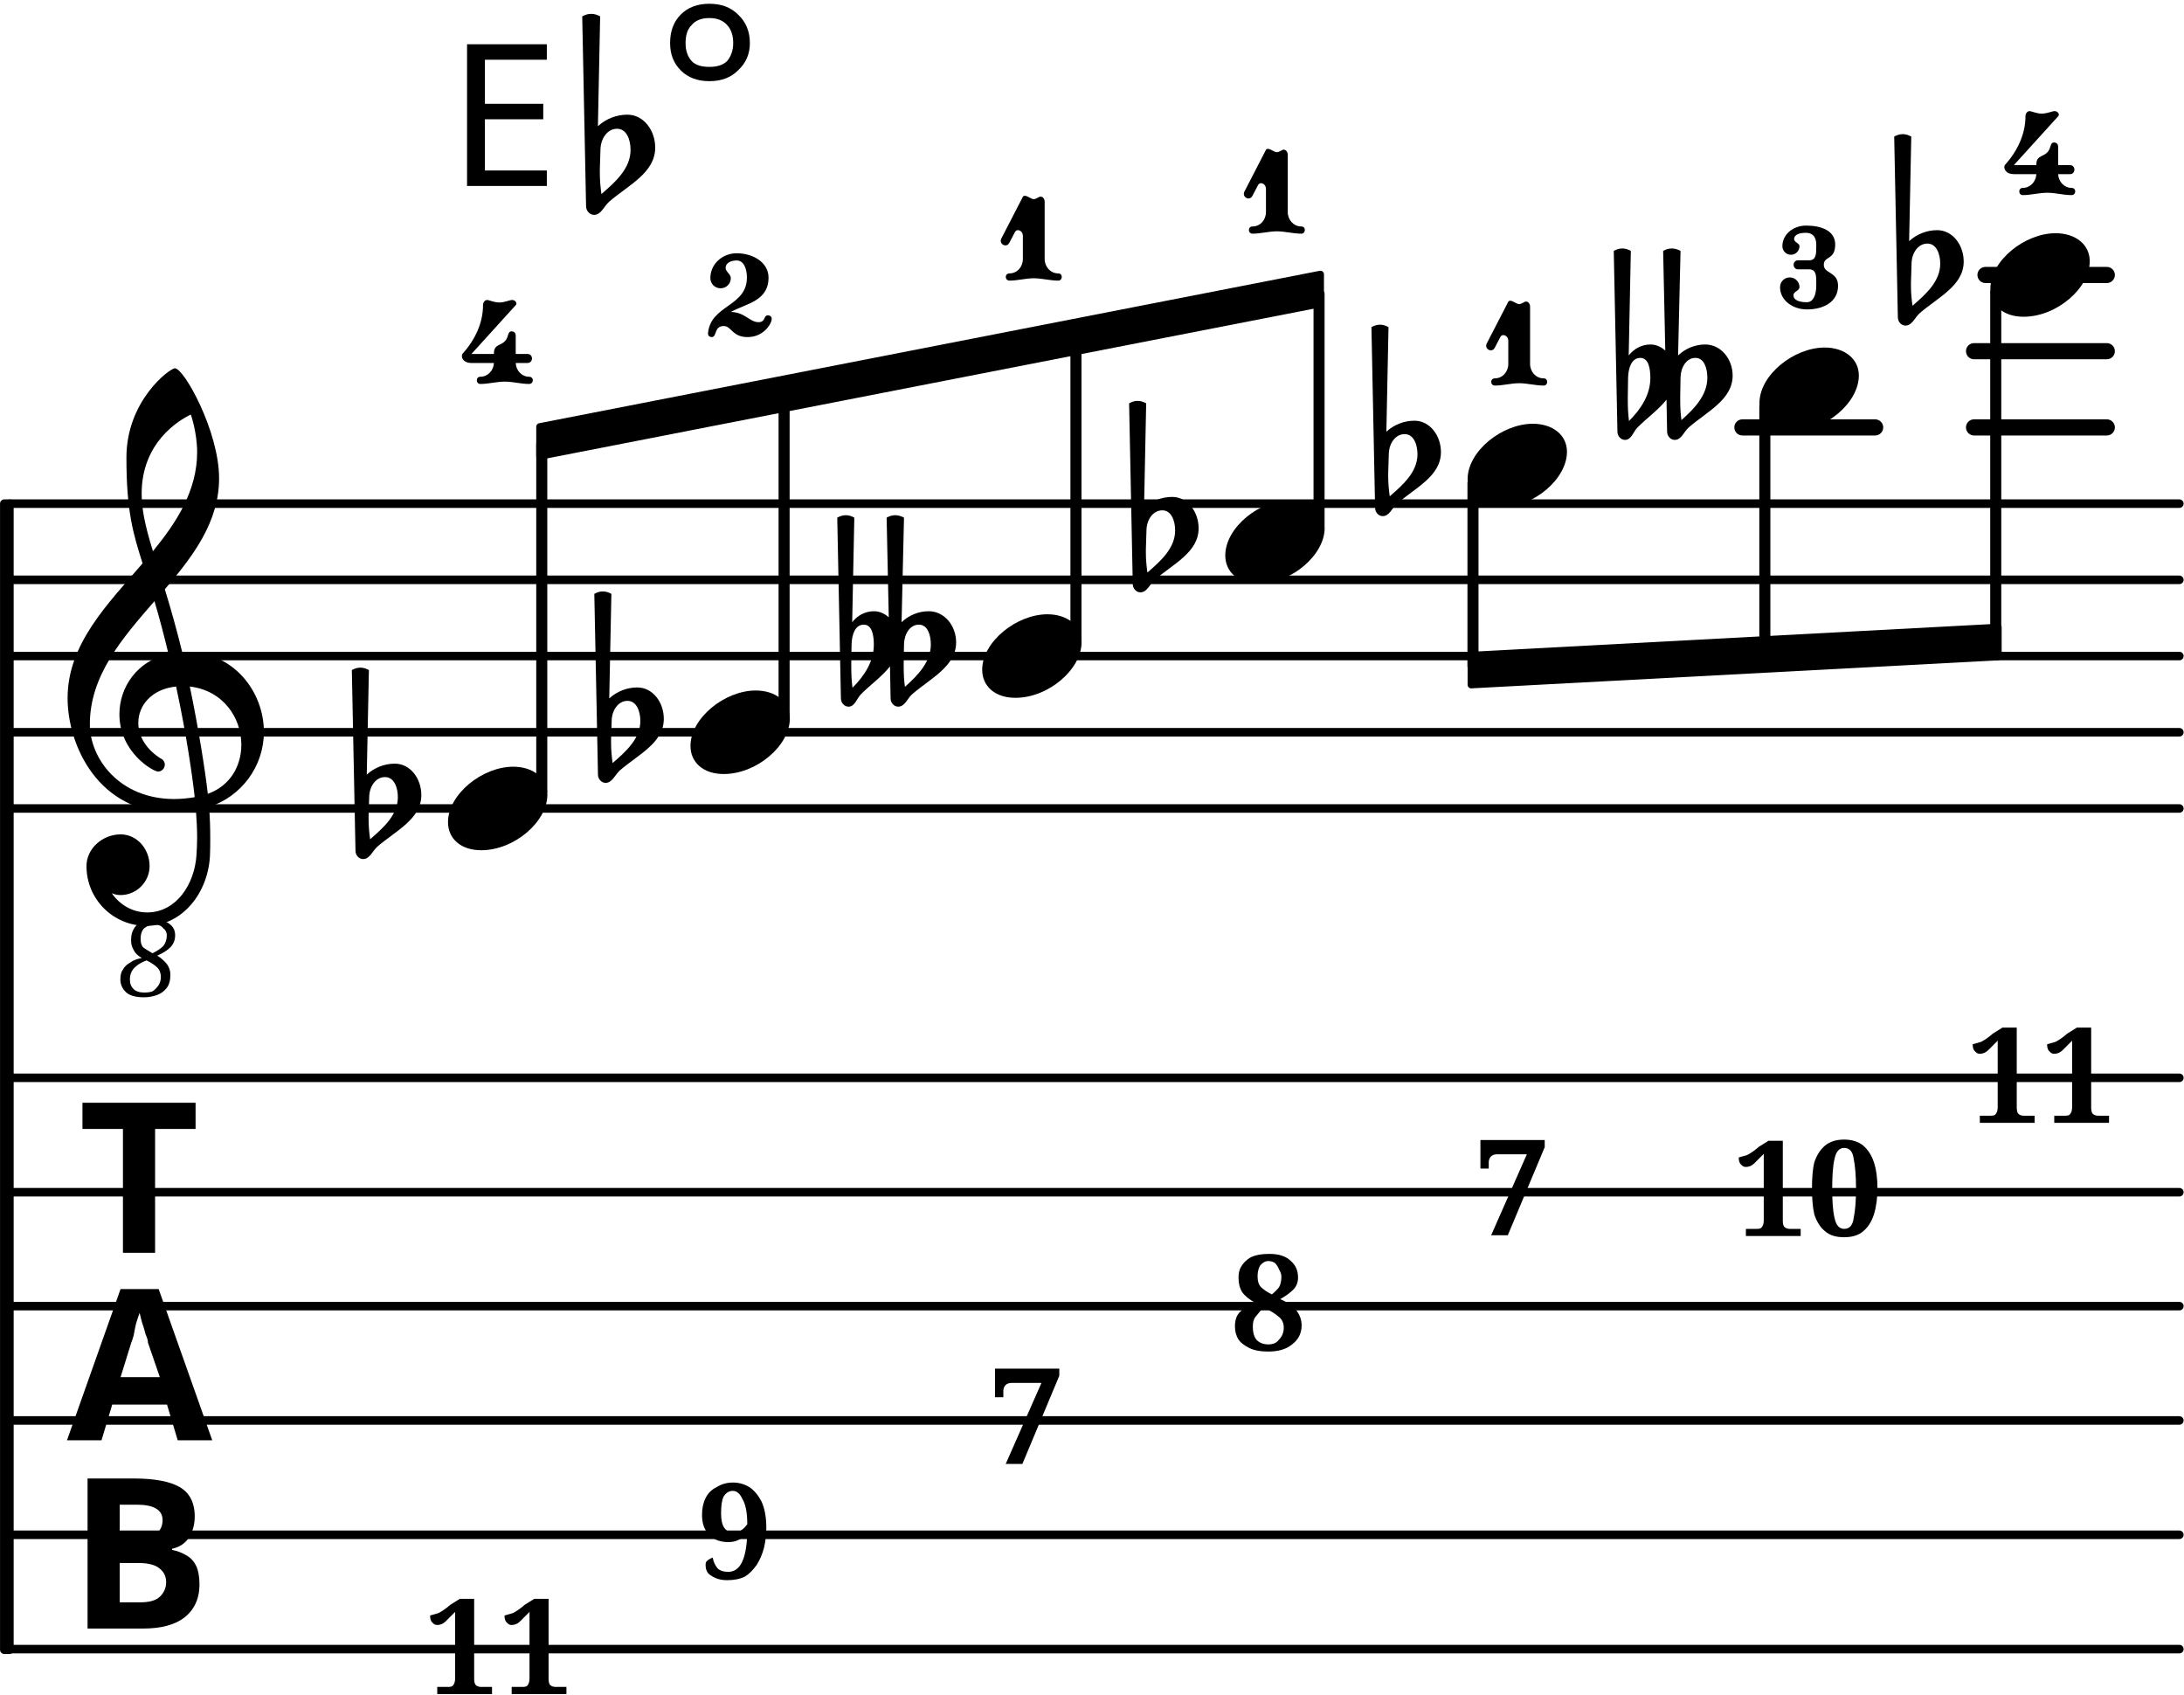
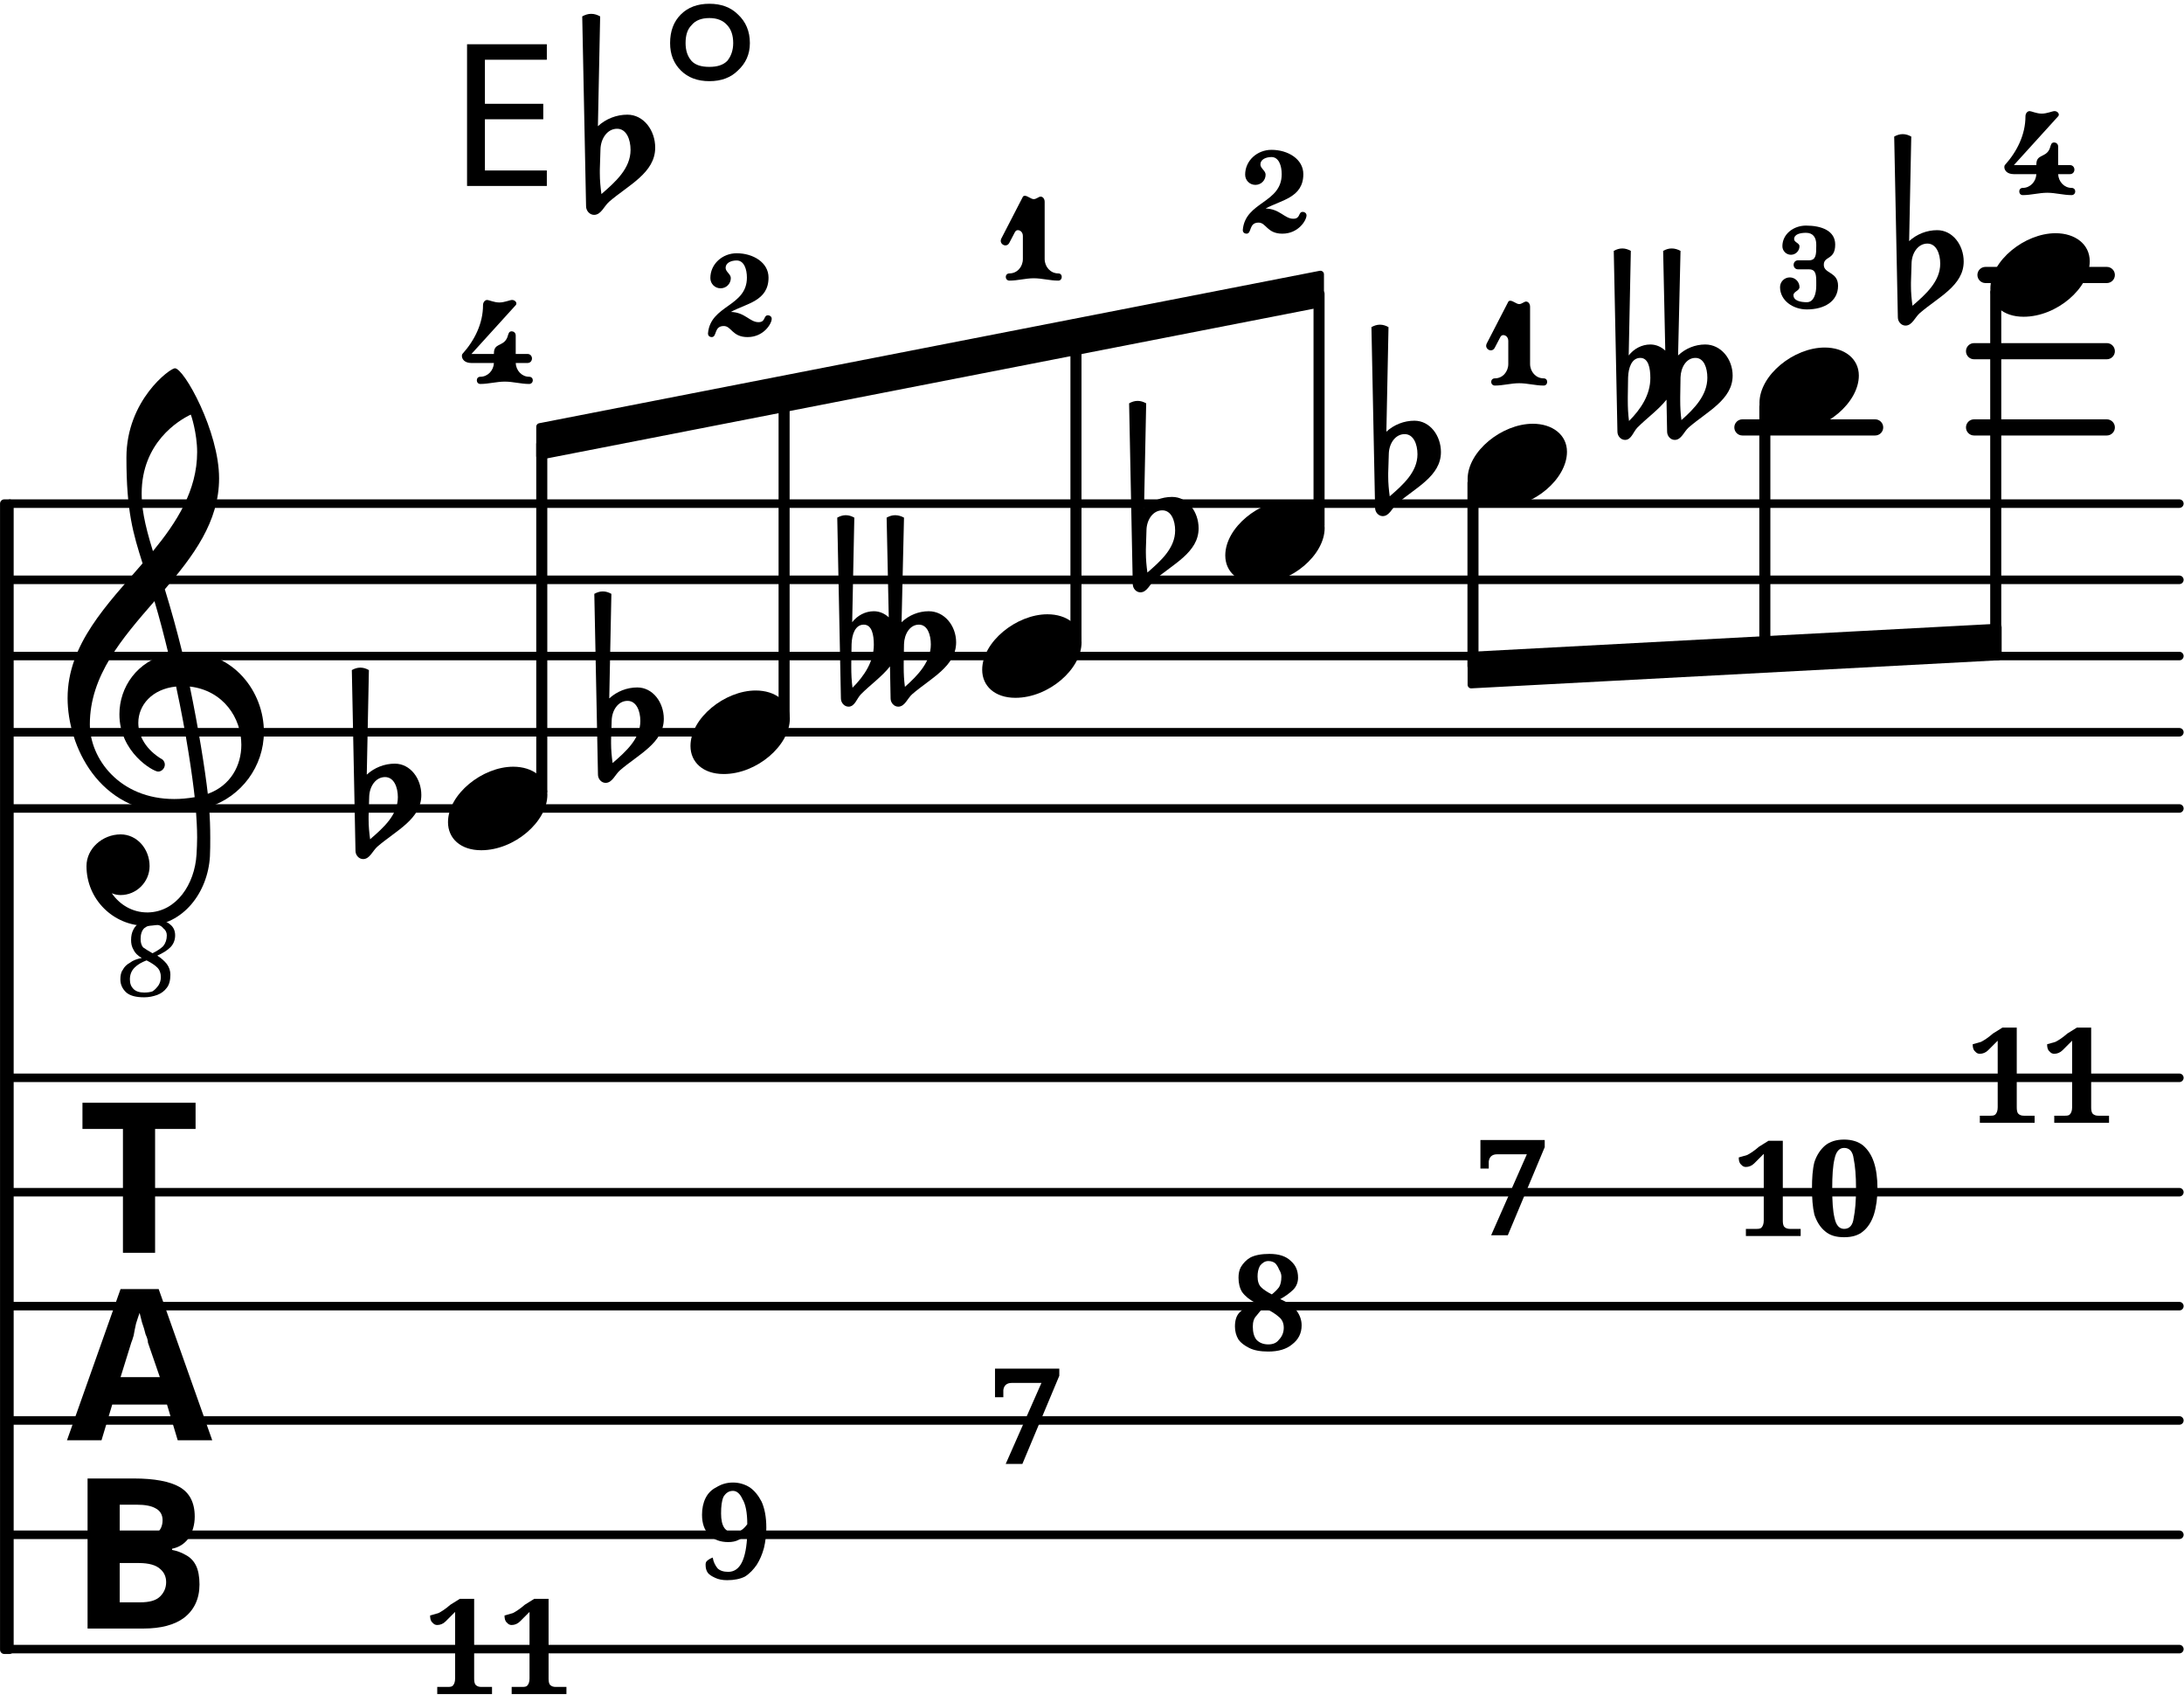
<svg xmlns="http://www.w3.org/2000/svg" preserveAspectRatio="xMidYMid meet" viewBox="-0.079 -6.168 28.66 22.23">
  <g transform="translate(0, -2.56)">
    <rect x="25.87" y="-0.106" width="1.804" height="0.212" ry="0.106" fill="currentColor" />
  </g>
  <g transform="translate(0, -1.56)">
    <rect x="25.72" y="-0.106" width="1.954" height="0.212" ry="0.106" fill="currentColor" />
  </g>
  <g transform="translate(0, -0.5599)">
    <rect x="25.72" y="-0.106" width="1.954" height="0.212" ry="0.106" fill="currentColor" />
  </g>
  <g transform="translate(0, -0.5599)">
    <rect x="22.68" y="-0.106" width="1.954" height="0.212" ry="0.106" fill="currentColor" />
  </g>
  <g transform="translate(0, 4.44)">
    <line stroke-linejoin="round" stroke-linecap="round" stroke-width="0.112" stroke="currentColor" x1="0.056" y1="0" x2="28.52" y2="0" />
  </g>
  <g transform="translate(0, 3.44)">
    <line stroke-linejoin="round" stroke-linecap="round" stroke-width="0.112" stroke="currentColor" x1="0.056" y1="0" x2="28.52" y2="0" />
  </g>
  <g transform="translate(0, 2.44)">
    <line stroke-linejoin="round" stroke-linecap="round" stroke-width="0.112" stroke="currentColor" x1="0.056" y1="0" x2="28.52" y2="0" />
  </g>
  <g transform="translate(0, 1.44)">
    <line stroke-linejoin="round" stroke-linecap="round" stroke-width="0.112" stroke="currentColor" x1="0.056" y1="0" x2="28.52" y2="0" />
  </g>
  <g transform="translate(0, 0.4401)">
    <line stroke-linejoin="round" stroke-linecap="round" stroke-width="0.112" stroke="currentColor" x1="0.056" y1="0" x2="28.52" y2="0" />
  </g>
  <g transform="translate(0, 15.47)">
    <line stroke-linejoin="round" stroke-linecap="round" stroke-width="0.112" stroke="currentColor" x1="0.056" y1="0" x2="28.52" y2="0" />
  </g>
  <g transform="translate(0, 13.97)">
    <line stroke-linejoin="round" stroke-linecap="round" stroke-width="0.112" stroke="currentColor" x1="0.056" y1="0" x2="28.52" y2="0" />
  </g>
  <g transform="translate(0, 12.47)">
    <line stroke-linejoin="round" stroke-linecap="round" stroke-width="0.112" stroke="currentColor" x1="0.056" y1="0" x2="28.52" y2="0" />
  </g>
  <g transform="translate(0, 10.97)">
    <line stroke-linejoin="round" stroke-linecap="round" stroke-width="0.112" stroke="currentColor" x1="0.056" y1="0" x2="28.52" y2="0" />
  </g>
  <g transform="translate(0, 9.475)">
    <line stroke-linejoin="round" stroke-linecap="round" stroke-width="0.112" stroke="currentColor" x1="0.056" y1="0" x2="28.52" y2="0" />
  </g>
  <g transform="translate(0, 7.974)">
    <line stroke-linejoin="round" stroke-linecap="round" stroke-width="0.112" stroke="currentColor" x1="0.056" y1="0" x2="28.52" y2="0" />
  </g>
  <g transform="translate(19.18, 2.624)">
    <polygon stroke-linejoin="round" stroke-linecap="round" stroke-width="0.094" fill="currentColor" stroke="currentColor" points="6.961 -0.561 6.961 -0.175 0.047 0.193 0.047 -0.193" />
  </g>
  <g transform="translate(6.958, -0.3757)">
    <polygon stroke-linejoin="round" stroke-linecap="round" stroke-width="0.094" fill="currentColor" stroke="currentColor" points="10.29 -2.193 10.29 -1.807 0.047 0.193 0.047 -0.193" />
  </g>
  <g transform="translate(5.8, -3.728)">
    <text font-family="sans" font-size="2.616" text-anchor="start" fill="currentColor">
      <tspan>E</tspan>
    </text>
  </g>
  <g transform="translate(7.679, -4.046)">
    <path transform="scale(0.0042, -0.0042)" d="M29 39l-2 -64v-11c0 -22 2 -43 5 -65c44 38 91 80 91 138c0 33 -13 66 -42 66c-31 0 -51 -31 -52 -64zM-28 454c9 5 18 8 28 8s19 -3 28 -8l-7 -343c25 23 58 36 92 36c51 0 87 -49 87 -103c0 -79 -84 -117 -144 -169c-16 -14 -25 -41 -47 -41c-14 0 -25 13 -25 27z" fill="currentColor" />
  </g>
  <g transform="translate(8.527, -3.728)">
    <text font-family="sans" font-size="3.296" text-anchor="start" fill="currentColor">
      <tspan>°</tspan>
    </text>
  </g>
  <g transform="translate(5.8, 4.44)">
    <path transform="scale(0.004, -0.004)" d="M0 -45c0 92 113 182 214 182c64 0 112 -36 112 -92c0 -88 -108 -182 -217 -182c-68 0 -109 39 -109 92z" fill="currentColor" />
  </g>
  <g transform="translate(5.989, -1.13)">
    <path transform="scale(0.0022, -0.0022)" d="M148 501c10 0 41 -15 72 -15c32 0 63 15 76 15c15 0 26 -11 26 -21c0 -4 -1 -7 -4 -10l-264 -291h134v4c0 60 50 41 75 85c7 11 8 24 14 36c3 7 10 10 17 10c11 0 24 -8 24 -25v-110h70c18 0 27 -14 27 -27s-9 -27 -27 -27h-70c2 -45 36 -82 80 -82c14 0 22 -10 22 -21 s-8 -22 -22 -22c-49 0 -96 14 -145 14s-97 -14 -146 -14c-14 0 -21 11 -21 22s7 21 21 21c44 0 79 37 81 82h-134c-43 0 -57 25 -57 42c0 5 1 10 3 12c73 81 123 182 123 291c0 17 11 31 25 31z" fill="currentColor" />
  </g>
  <g transform="translate(0.8, 3.44)">
    <path transform="scale(0.004, -0.004)" d="M265 -635h-5c-108 0 -196 87 -196 196c0 58 53 104 112 104c54 0 95 -48 95 -104c0 -52 -43 -95 -95 -95c-10 0 -20 2 -29 6c26 -38 68 -63 116 -63h3zM403 150c28 -135 50 -272 59 -352c75 27 110 93 110 161c0 88 -59 178 -169 191zM75 26c0 -112 97 -245 277 -245 c21 0 43 2 67 6c-7 65 -27 206 -61 363c-79 -8 -124 -61 -124 -119c0 -43 25 -89 80 -121c5 -5 7 -11 7 -16c0 -12 -10 -23 -22 -23c-16 0 -127 63 -127 188c0 89 58 175 161 198c-14 58 -29 116 -46 173c-106 -122 -212 -244 -212 -404zM354 1194c30 0 145 -207 145 -361 c0 -143 -85 -255 -178 -364c21 -68 40 -137 57 -206c4 0 8 1 12 1c156 0 256 -130 256 -263c0 -113 -74 -212 -180 -246c3 -34 4 -68 4 -102c0 -20 0 -40 -1 -60c-7 -120 -89 -225 -204 -228l1 44c93 2 153 92 159 190c1 19 2 37 2 56c0 30 -2 60 -4 90 c-28 -5 -54 -8 -79 -8c-240 0 -342 219 -342 375c0 177 130 307 246 442c-31 98 -53 170 -53 347c0 188 143 293 159 293zM427 919c0 62 -20 123 -21 123c-40 -19 -161 -92 -161 -259c0 -42 7 -93 37 -189c78 95 145 199 145 325z" fill="currentColor" />
  </g>
  <g transform="translate(1.485, 6.902)">
    <text font-family="serif" font-style="italic" font-size="1.386" text-anchor="start" fill="currentColor">
      <tspan>8</tspan>
    </text>
  </g>
  <g transform="translate(5.487, 16.06)">
    <text font-family="serif" font-weight="bold" font-size="1.746" text-anchor="start" fill="currentColor">
      <tspan>11</tspan>
    </text>
  </g>
  <g transform="translate(0.9406, 10.27)">
    <text font-family="sans" font-weight="bold" font-size="2.772" text-anchor="start" fill="currentColor">
      <tspan>T</tspan>
    </text>
  </g>
  <g transform="translate(0.8, 12.73)">
    <text font-family="sans" font-weight="bold" font-size="2.772" text-anchor="start" fill="currentColor">
      <tspan>A</tspan>
    </text>
  </g>
  <g transform="translate(0.8201, 15.2)">
    <text font-family="sans" font-weight="bold" font-size="2.772" text-anchor="start" fill="currentColor">
      <tspan>B</tspan>
    </text>
  </g>
  <g transform="translate(7.03, 2.44)">
    <rect x="-0.072" y="-2.83" width="0.145" height="4.651" ry="0.047" fill="currentColor" />
  </g>
  <g transform="translate(4.65, 4.44)">
    <path transform="scale(0.004, -0.004)" d="M29 39l-2 -64v-11c0 -22 2 -43 5 -65c44 38 91 80 91 138c0 33 -13 66 -42 66c-31 0 -51 -31 -52 -64zM-28 454c9 5 18 8 28 8s19 -3 28 -8l-7 -343c25 23 58 36 92 36c51 0 87 -49 87 -103c0 -79 -84 -117 -144 -169c-16 -14 -25 -41 -47 -41c-14 0 -25 13 -25 27z" fill="currentColor" />
  </g>
  <g transform="translate(8.982, 3.44)">
    <path transform="scale(0.004, -0.004)" d="M0 -45c0 92 113 182 214 182c64 0 112 -36 112 -92c0 -88 -108 -182 -217 -182c-68 0 -109 39 -109 92z" fill="currentColor" />
  </g>
  <g transform="translate(9.212, -1.745)">
    <path transform="scale(0.0022, -0.0022)" d="M94 66c-60 0 -39 -66 -72 -66c-11 0 -22 7 -22 21v2c15 169 232 158 232 332c0 50 -17 102 -61 102c-33 0 -66 -14 -66 -44c0 -24 31 -37 31 -61c0 -34 -27 -61 -61 -61s-61 27 -61 61c0 84 72 148 157 148c98 0 190 -55 190 -145c0 -140 -131 -154 -225 -205 c85 -2 113 -61 165 -61c45 0 28 41 57 41c11 0 22 -8 22 -21c0 -29 -48 -109 -144 -109c-92 0 -96 66 -142 66z" fill="currentColor" />
  </g>
  <g transform="translate(9.071, 14.55)">
    <text font-family="serif" font-weight="bold" font-size="1.746" text-anchor="start" fill="currentColor">
      <tspan>9</tspan>
    </text>
  </g>
  <g transform="translate(10.21, 2.44)">
    <rect x="-0.072" y="-3.445" width="0.145" height="4.266" ry="0.047" fill="currentColor" />
  </g>
  <g transform="translate(7.832, 3.44)">
    <path transform="scale(0.004, -0.004)" d="M29 39l-2 -64v-11c0 -22 2 -43 5 -65c44 38 91 80 91 138c0 33 -13 66 -42 66c-31 0 -51 -31 -52 -64zM-28 454c9 5 18 8 28 8s19 -3 28 -8l-7 -343c25 23 58 36 92 36c51 0 87 -49 87 -103c0 -79 -84 -117 -144 -169c-16 -14 -25 -41 -47 -41c-14 0 -25 13 -25 27z" fill="currentColor" />
  </g>
  <g transform="translate(12.81, 2.44)">
    <path transform="scale(0.004, -0.004)" d="M0 -45c0 92 113 182 214 182c64 0 112 -36 112 -92c0 -88 -108 -182 -217 -182c-68 0 -109 39 -109 92z" fill="currentColor" />
  </g>
  <g transform="translate(13.06, -2.486)">
    <path transform="scale(0.0022, -0.0022)" d="M194 486c16 0 29 15 41 15c13 0 24 -13 24 -31v-341c0 -47 35 -86 81 -86c14 0 21 -10 21 -21s-7 -22 -21 -22c-49 0 -97 14 -146 14s-96 -14 -145 -14c-14 0 -22 11 -22 22s8 21 22 21c46 0 80 39 80 86v137c0 23 -16 35 -30 35c-7 0 -13 -4 -17 -11l-34 -65 c-5 -10 -14 -15 -23 -15c-14 0 -28 12 -28 27c0 4 1 8 3 13l129 250c2 4 7 6 11 6c18 0 37 -20 54 -20z" fill="currentColor" />
  </g>
  <g transform="translate(12.9, 13.04)">
    <text font-family="serif" font-weight="bold" font-size="1.746" text-anchor="start" fill="currentColor">
      <tspan>7</tspan>
    </text>
  </g>
  <g transform="translate(14.04, 2.44)">
    <rect x="-0.072" y="-4.186" width="0.145" height="4.007" ry="0.047" fill="currentColor" />
  </g>
  <g transform="translate(11.02, 2.44)">
    <path transform="scale(0.004, -0.004)" d="M191 39l-1 -64v-11c0 -22 1 -43 4 -65c43 38 85 82 85 139c0 32 -11 65 -39 65c-30 0 -48 -31 -49 -64zM19 39l-1 -64v-11c0 -23 1 -45 4 -68c39 39 70 86 70 141c0 32 -6 66 -33 66c-28 0 -39 -32 -40 -64zM28 454l-7 -343c17 22 43 36 71 36c19 0 36 -8 49 -20l-7 327 c9 5 18 8 28 8s20 -3 29 -8l-8 -343c24 23 56 36 89 36c52 0 90 -48 90 -102c0 -79 -84 -118 -144 -170c-16 -14 -24 -41 -46 -41c-14 0 -25 13 -25 27l-2 105c-26 -33 -64 -60 -95 -91c-14 -14 -20 -41 -41 -41c-14 0 -25 13 -25 27l-12 593c9 5 18 8 28 8s19 -3 28 -8z " fill="currentColor" />
  </g>
  <g transform="translate(16, 0.9401)">
    <path transform="scale(0.004, -0.004)" d="M0 -45c0 92 113 182 214 182c64 0 112 -36 112 -92c0 -88 -108 -182 -217 -182c-68 0 -109 39 -109 92z" fill="currentColor" />
  </g>
-   <g transform="translate(16.25, -3.102)">
-     <path transform="scale(0.0022, -0.0022)" d="M194 486c16 0 29 15 41 15c13 0 24 -13 24 -31v-341c0 -47 35 -86 81 -86c14 0 21 -10 21 -21s-7 -22 -21 -22c-49 0 -97 14 -146 14s-96 -14 -145 -14c-14 0 -22 11 -22 22s8 21 22 21c46 0 80 39 80 86v137c0 23 -16 35 -30 35c-7 0 -13 -4 -17 -11l-34 -65 c-5 -10 -14 -15 -23 -15c-14 0 -28 12 -28 27c0 4 1 8 3 13l129 250c2 4 7 6 11 6c18 0 37 -20 54 -20z" fill="currentColor" />
+   <g transform="translate(16.23, -3.102)">
+     <path transform="scale(0.0022, -0.0022)" d="M94 66c-60 0 -39 -66 -72 -66c-11 0 -22 7 -22 21v2c15 169 232 158 232 332c0 50 -17 102 -61 102c-33 0 -66 -14 -66 -44c0 -24 31 -37 31 -61c0 -34 -27 -61 -61 -61s-61 27 -61 61c0 84 72 148 157 148c98 0 190 -55 190 -145c0 -140 -131 -154 -225 -205 c85 -2 113 -61 165 -61c45 0 28 41 57 41c11 0 22 -8 22 -21c0 -29 -48 -109 -144 -109c-92 0 -96 66 -142 66z" fill="currentColor" />
  </g>
  <g transform="translate(16.08, 11.55)">
    <text font-family="serif" font-weight="bold" font-size="1.746" text-anchor="start" fill="currentColor">
      <tspan>8</tspan>
    </text>
  </g>
  <g transform="translate(17.23, 2.44)">
    <rect x="-0.072" y="-4.802" width="0.145" height="3.122" ry="0.047" fill="currentColor" />
  </g>
  <g transform="translate(-0.0786, 7.957)">
    <rect x="0" y="-7.573" width="0.179" height="15.15" ry="0.056" fill="currentColor" />
  </g>
  <g transform="translate(19.18, -0.0599)">
    <path transform="scale(0.004, -0.004)" d="M0 -45c0 92 113 182 214 182c64 0 112 -36 112 -92c0 -88 -108 -182 -217 -182c-68 0 -109 39 -109 92z" fill="currentColor" />
  </g>
  <g transform="translate(19.43, -1.109)">
    <path transform="scale(0.0022, -0.0022)" d="M194 486c16 0 29 15 41 15c13 0 24 -13 24 -31v-341c0 -47 35 -86 81 -86c14 0 21 -10 21 -21s-7 -22 -21 -22c-49 0 -97 14 -146 14s-96 -14 -145 -14c-14 0 -22 11 -22 22s8 21 22 21c46 0 80 39 80 86v137c0 23 -16 35 -30 35c-7 0 -13 -4 -17 -11l-34 -65 c-5 -10 -14 -15 -23 -15c-14 0 -28 12 -28 27c0 4 1 8 3 13l129 250c2 4 7 6 11 6c18 0 37 -20 54 -20z" fill="currentColor" />
  </g>
  <g transform="translate(19.27, 10.04)">
    <text font-family="serif" font-weight="bold" font-size="1.746" text-anchor="start" fill="currentColor">
      <tspan>7</tspan>
    </text>
  </g>
  <g transform="translate(19.25, 2.44)">
    <rect x="-0.072" y="-2.321" width="0.145" height="2.501" ry="0.047" fill="currentColor" />
  </g>
  <g transform="translate(18.03, -0.0599)">
    <path transform="scale(0.004, -0.004)" d="M29 39l-2 -64v-11c0 -22 2 -43 5 -65c44 38 91 80 91 138c0 33 -13 66 -42 66c-31 0 -51 -31 -52 -64zM-28 454c9 5 18 8 28 8s19 -3 28 -8l-7 -343c25 23 58 36 92 36c51 0 87 -49 87 -103c0 -79 -84 -117 -144 -169c-16 -14 -25 -41 -47 -41c-14 0 -25 13 -25 27z" fill="currentColor" />
  </g>
  <g transform="translate(23.01, -1.06)">
    <path transform="scale(0.004, -0.004)" d="M0 -45c0 92 113 182 214 182c64 0 112 -36 112 -92c0 -88 -108 -182 -217 -182c-68 0 -109 39 -109 92z" fill="currentColor" />
  </g>
  <g transform="translate(23.28, -2.108)">
    <path transform="scale(0.0022, -0.0022)" d="M261 266c0 -54 85 -40 85 -125c0 -94 -83 -141 -186 -141c-84 0 -160 54 -160 133c0 32 26 58 58 58s58 -26 58 -58c0 -22 -36 -26 -36 -48c0 -33 42 -42 80 -42c41 0 56 50 56 98v21c0 44 -2 77 -43 77h-65c-18 0 -27 14 -27 27s9 27 27 27h65c42 0 43 36 43 83v11 c0 43 -20 70 -61 70c-34 0 -71 -8 -71 -38c0 -19 32 -23 32 -42c0 -28 -23 -51 -51 -51s-51 23 -51 51c0 72 66 123 141 123c93 0 174 -31 174 -113c0 -94 -68 -67 -68 -121z" fill="currentColor" />
  </g>
  <g transform="translate(22.66, 10.05)">
    <text font-family="serif" font-weight="bold" font-size="1.746" text-anchor="start" fill="currentColor">
      <tspan>10</tspan>
    </text>
  </g>
  <g transform="translate(23.08, 2.44)">
    <rect x="-0.072" y="-3.321" width="0.145" height="3.3" ry="0.047" fill="currentColor" />
  </g>
  <g transform="translate(21.21, -1.06)">
    <path transform="scale(0.004, -0.004)" d="M191 39l-1 -64v-11c0 -22 1 -43 4 -65c43 38 85 82 85 139c0 32 -11 65 -39 65c-30 0 -48 -31 -49 -64zM19 39l-1 -64v-11c0 -23 1 -45 4 -68c39 39 70 86 70 141c0 32 -6 66 -33 66c-28 0 -39 -32 -40 -64zM28 454l-7 -343c17 22 43 36 71 36c19 0 36 -8 49 -20l-7 327 c9 5 18 8 28 8s20 -3 29 -8l-8 -343c24 23 56 36 89 36c52 0 90 -48 90 -102c0 -79 -84 -118 -144 -170c-16 -14 -24 -41 -46 -41c-14 0 -25 13 -25 27l-2 105c-26 -33 -64 -60 -95 -91c-14 -14 -20 -41 -41 -41c-14 0 -25 13 -25 27l-12 593c9 5 18 8 28 8s19 -3 28 -8z " fill="currentColor" />
  </g>
  <g transform="translate(26.04, -2.56)">
    <path transform="scale(0.004, -0.004)" d="M0 -45c0 92 113 182 214 182c64 0 112 -36 112 -92c0 -88 -108 -182 -217 -182c-68 0 -109 39 -109 92z" fill="currentColor" />
  </g>
  <g transform="translate(26.23, -3.608)">
    <path transform="scale(0.0022, -0.0022)" d="M148 501c10 0 41 -15 72 -15c32 0 63 15 76 15c15 0 26 -11 26 -21c0 -4 -1 -7 -4 -10l-264 -291h134v4c0 60 50 41 75 85c7 11 8 24 14 36c3 7 10 10 17 10c11 0 24 -8 24 -25v-110h70c18 0 27 -14 27 -27s-9 -27 -27 -27h-70c2 -45 36 -82 80 -82c14 0 22 -10 22 -21 s-8 -22 -22 -22c-49 0 -96 14 -145 14s-97 -14 -146 -14c-14 0 -21 11 -21 22s7 21 21 21c44 0 79 37 81 82h-134c-43 0 -57 25 -57 42c0 5 1 10 3 12c73 81 123 182 123 291c0 17 11 31 25 31z" fill="currentColor" />
  </g>
  <g transform="translate(25.73, 8.565)">
    <text font-family="serif" font-weight="bold" font-size="1.746" text-anchor="start" fill="currentColor">
      <tspan>11</tspan>
    </text>
  </g>
  <g transform="translate(26.11, 2.44)">
    <rect x="-0.072" y="-4.821" width="0.145" height="4.64" ry="0.047" fill="currentColor" />
  </g>
  <g transform="translate(24.89, -2.56)">
    <path transform="scale(0.004, -0.004)" d="M29 39l-2 -64v-11c0 -22 2 -43 5 -65c44 38 91 80 91 138c0 33 -13 66 -42 66c-31 0 -51 -31 -52 -64zM-28 454c9 5 18 8 28 8s19 -3 28 -8l-7 -343c25 23 58 36 92 36c51 0 87 -49 87 -103c0 -79 -84 -117 -144 -169c-16 -14 -25 -41 -47 -41c-14 0 -25 13 -25 27z" fill="currentColor" />
  </g>
  <g transform="translate(14.85, 0.9401)">
    <path transform="scale(0.004, -0.004)" d="M29 39l-2 -64v-11c0 -22 2 -43 5 -65c44 38 91 80 91 138c0 33 -13 66 -42 66c-31 0 -51 -31 -52 -64zM-28 454c9 5 18 8 28 8s19 -3 28 -8l-7 -343c25 23 58 36 92 36c51 0 87 -49 87 -103c0 -79 -84 -117 -144 -169c-16 -14 -25 -41 -47 -41c-14 0 -25 13 -25 27z" fill="currentColor" />
  </g>
</svg>
